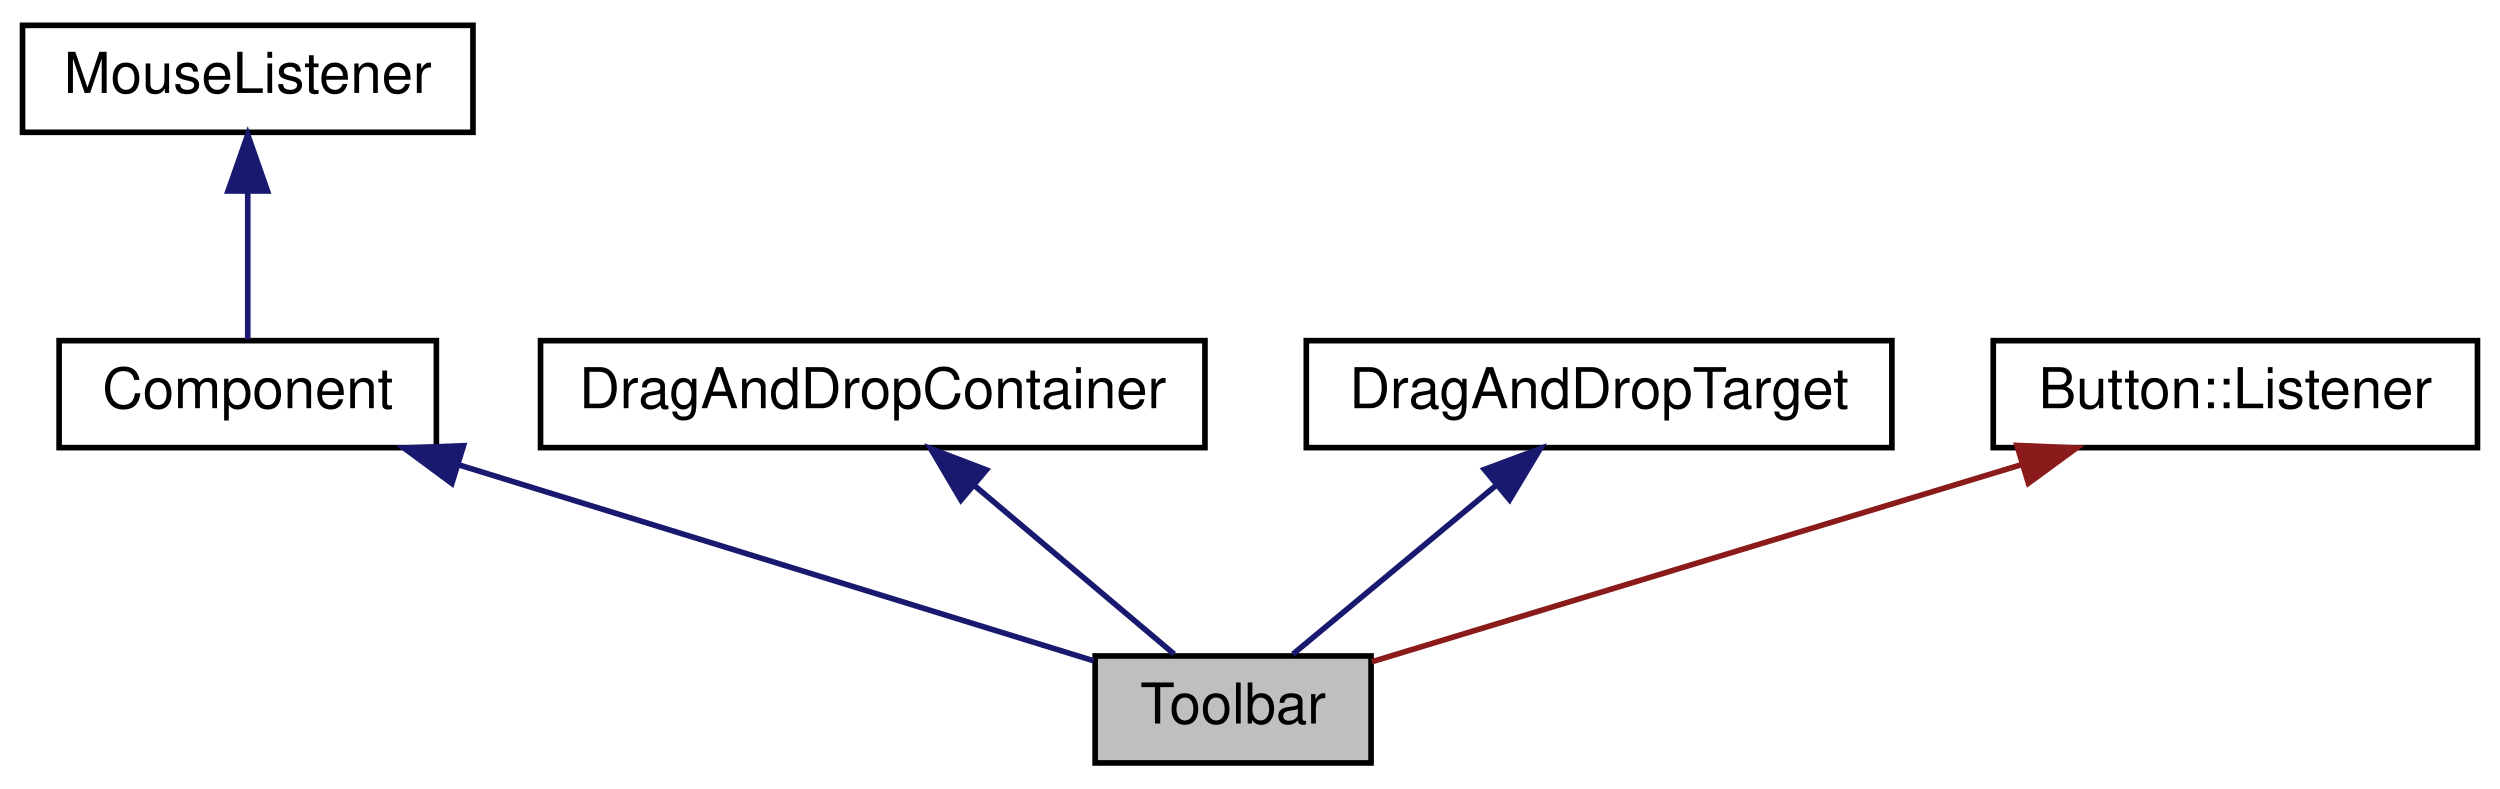
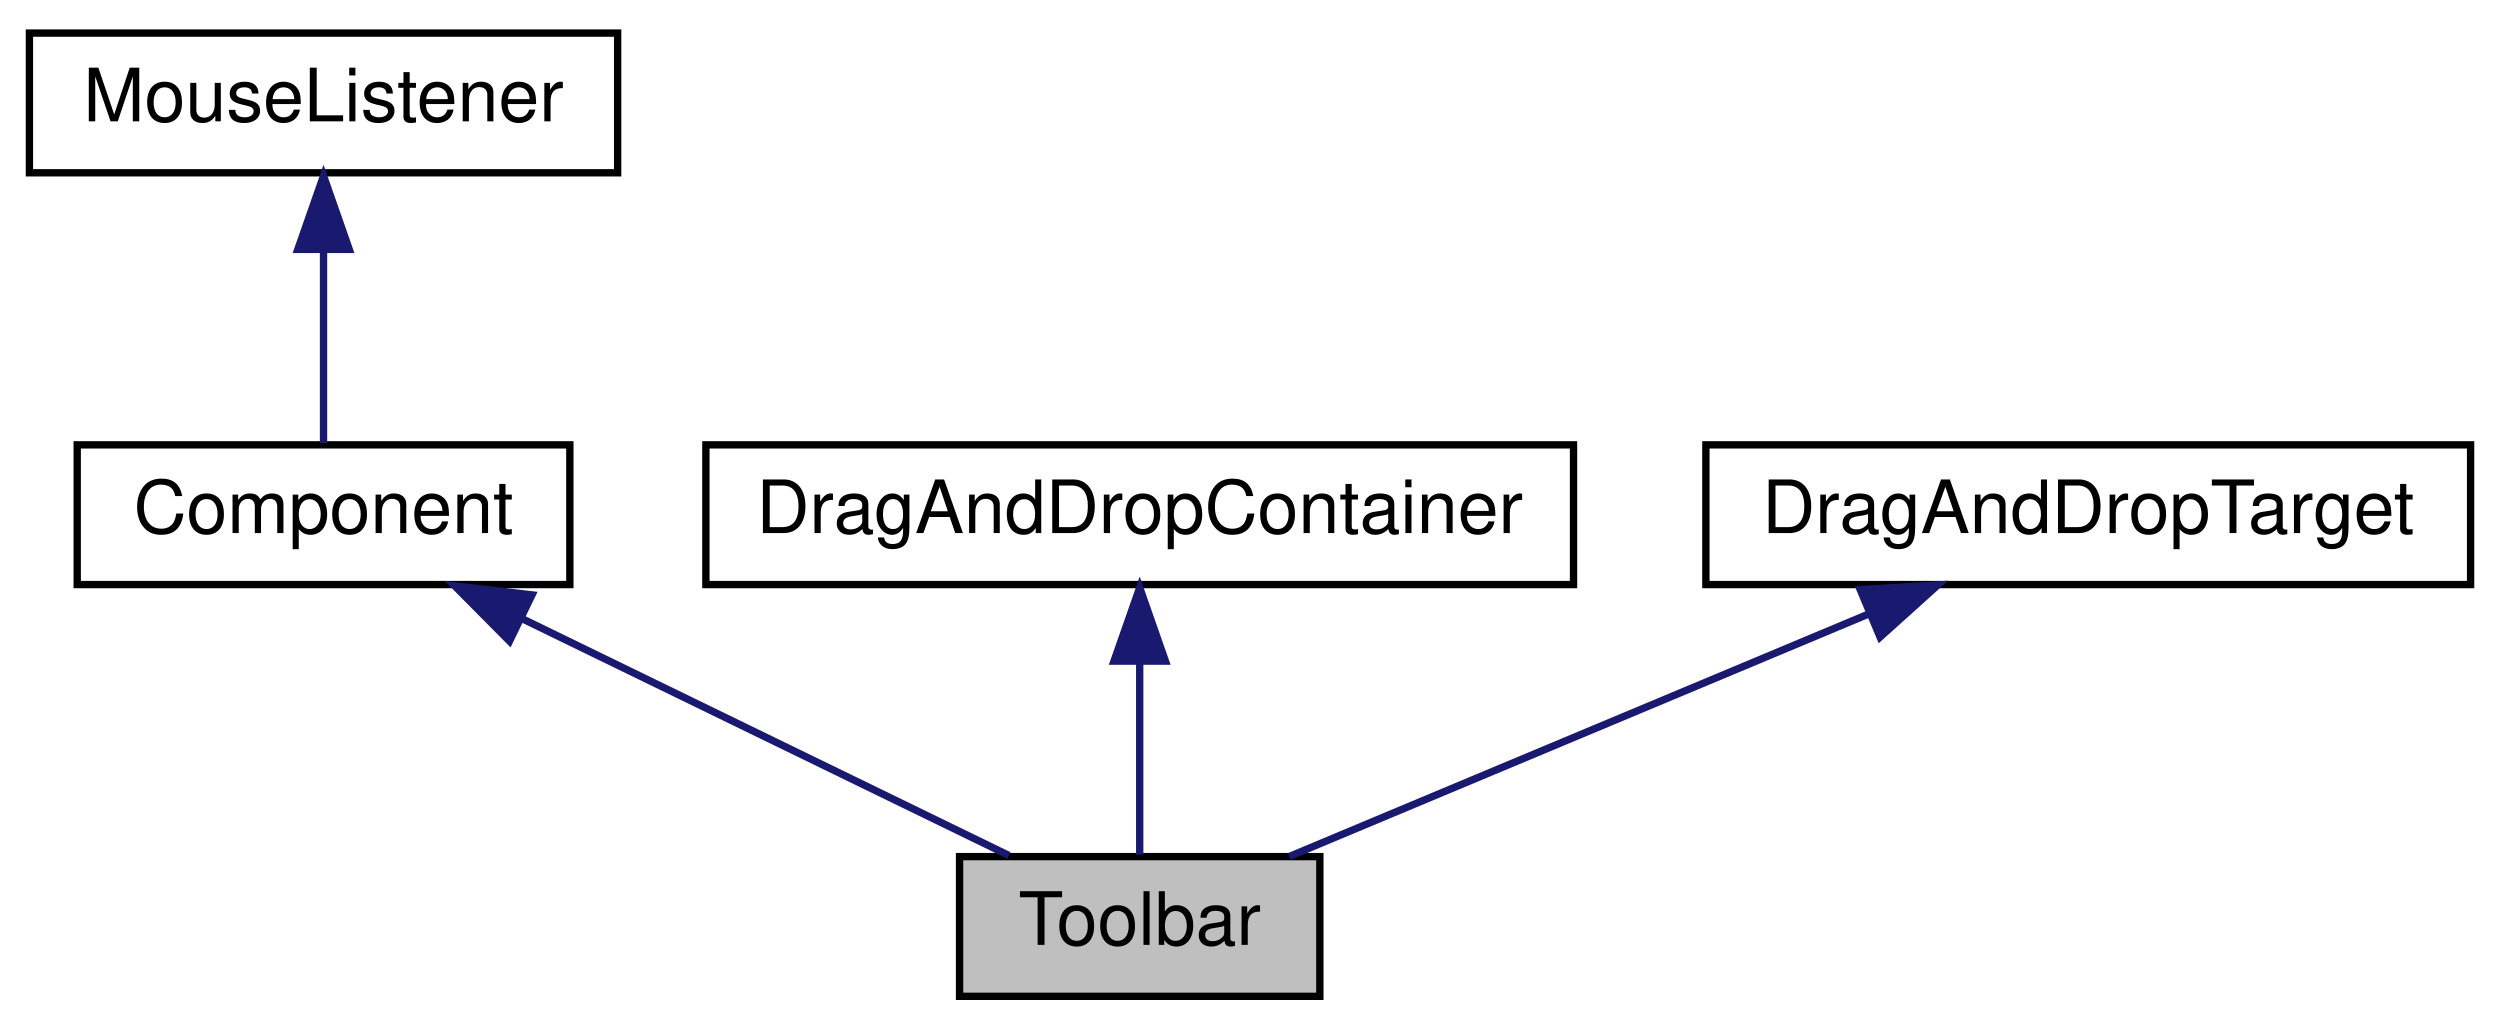
- <svg xmlns="http://www.w3.org/2000/svg" xmlns:xlink="http://www.w3.org/1999/xlink" width="444pt" height="140pt" viewBox="0.00 0.00 444.00 140.00">
+ <svg xmlns="http://www.w3.org/2000/svg" xmlns:xlink="http://www.w3.org/1999/xlink" width="340pt" height="140pt" viewBox="0.00 0.00 340.00 140.00">
  <g id="graph0" class="graph" transform="scale(1 1) rotate(0) translate(4 136)">
    <g id="node1" class="node">
-       <polygon fill="#bfbfbf" stroke="black" points="190.5,-0.5 190.5,-19.5 239.5,-19.5 239.5,-0.5 190.5,-0.5" />
-       <text text-anchor="middle" x="215" y="-7.5" font-family="Helvetica,sans-Serif" font-size="10.00">Toolbar</text>
+       <polygon fill="#bfbfbf" stroke="black" points="126.5,-0.5 126.5,-19.5 175.5,-19.5 175.5,-0.5 126.5,-0.5" />
+       <text text-anchor="middle" x="151" y="-7.5" font-family="Helvetica,sans-Serif" font-size="10.00">Toolbar</text>
    </g>
    <g id="node2" class="node">
      <g id="a_node2">
        <a xlink:href="classComponent.html" target="_top" xlink:title="The base class for all JUCE user-interface objects. ">
          <polygon fill="none" stroke="black" points="6.5,-56.5 6.5,-75.5 73.5,-75.5 73.5,-56.5 6.5,-56.5" />
          <text text-anchor="middle" x="40" y="-63.5" font-family="Helvetica,sans-Serif" font-size="10.00">Component</text>
        </a>
      </g>
    </g>
    <g id="edge1" class="edge">
-       <path fill="none" stroke="midnightblue" d="M77.337,-53.479C111.407,-42.966 160.8,-27.724 190.23,-18.643" />
-       <polygon fill="midnightblue" stroke="midnightblue" points="76.253,-50.151 67.729,-56.444 78.317,-56.839 76.253,-50.151" />
+       <path fill="none" stroke="midnightblue" d="M67.005,-51.862C87.588,-41.849 115.345,-28.346 133.21,-19.654" />
+       <polygon fill="midnightblue" stroke="midnightblue" points="65.295,-48.802 57.834,-56.324 68.358,-55.097 65.295,-48.802" />
    </g>
    <g id="node3" class="node">
      <g id="a_node3">
        <a xlink:href="classMouseListener.html" target="_top" xlink:title="A MouseListener can be registered with a component to receive callbacks about mouse events that happe...">
          <polygon fill="none" stroke="black" points="0,-112.5 0,-131.5 80,-131.5 80,-112.5 0,-112.5" />
          <text text-anchor="middle" x="40" y="-119.5" font-family="Helvetica,sans-Serif" font-size="10.00">MouseListener</text>
        </a>
      </g>
    </g>
    <g id="edge2" class="edge">
      <path fill="none" stroke="midnightblue" d="M40,-101.805C40,-92.91 40,-82.78 40,-75.751" />
      <polygon fill="midnightblue" stroke="midnightblue" points="36.5,-102.083 40,-112.083 43.5,-102.083 36.5,-102.083" />
    </g>
    <g id="node4" class="node">
      <g id="a_node4">
        <a xlink:href="classDragAndDropContainer.html" target="_top" xlink:title="Enables drag-and-drop behaviour for a component and all its sub-components. ">
          <polygon fill="none" stroke="black" points="92,-56.5 92,-75.5 210,-75.5 210,-56.5 92,-56.5" />
          <text text-anchor="middle" x="151" y="-63.5" font-family="Helvetica,sans-Serif" font-size="10.00">DragAndDropContainer</text>
        </a>
      </g>
    </g>
    <g id="edge3" class="edge">
-       <path fill="none" stroke="midnightblue" d="M168.991,-49.82C180.458,-40.145 194.913,-27.948 204.53,-19.834" />
-       <polygon fill="midnightblue" stroke="midnightblue" points="166.669,-47.2 161.283,-56.324 171.183,-52.55 166.669,-47.2" />
+       <path fill="none" stroke="midnightblue" d="M151,-45.804C151,-36.91 151,-26.78 151,-19.751" />
+       <polygon fill="midnightblue" stroke="midnightblue" points="147.5,-46.083 151,-56.083 154.5,-46.083 147.5,-46.083" />
    </g>
    <g id="node5" class="node">
      <g id="a_node5">
        <a xlink:href="classDragAndDropTarget.html" target="_top" xlink:title="Components derived from this class can have things dropped onto them by a DragAndDropContainer. ">
          <polygon fill="none" stroke="black" points="228,-56.5 228,-75.5 332,-75.5 332,-56.5 228,-56.5" />
          <text text-anchor="middle" x="280" y="-63.5" font-family="Helvetica,sans-Serif" font-size="10.00">DragAndDropTarget</text>
        </a>
      </g>
    </g>
    <g id="edge4" class="edge">
-       <path fill="none" stroke="midnightblue" d="M261.727,-49.82C250.082,-40.145 235.401,-27.948 225.633,-19.834" />
-       <polygon fill="midnightblue" stroke="midnightblue" points="259.628,-52.626 269.557,-56.324 264.101,-47.242 259.628,-52.626" />
-     </g>
-     <g id="node6" class="node">
-       <g id="a_node6">
-         <a xlink:href="classButton_1_1Listener.html" target="_top" xlink:title="Used to receive callbacks when a button is clicked. ">
-           <polygon fill="none" stroke="black" points="350,-56.5 350,-75.5 436,-75.5 436,-56.5 350,-56.5" />
-           <text text-anchor="middle" x="393" y="-63.5" font-family="Helvetica,sans-Serif" font-size="10.00">Button::Listener</text>
-         </a>
-       </g>
-     </g>
-     <g id="edge5" class="edge">
-       <path fill="none" stroke="#8b1a1a" d="M354.964,-53.461C320.094,-42.883 269.481,-27.528 239.633,-18.473" />
-       <polygon fill="#8b1a1a" stroke="#8b1a1a" points="354.21,-56.89 364.795,-56.444 356.242,-50.191 354.21,-56.89" />
+       <path fill="none" stroke="midnightblue" d="M250.146,-52.503C225.962,-42.38 192.538,-28.388 171.345,-19.516" />
+       <polygon fill="midnightblue" stroke="midnightblue" points="248.984,-55.811 259.56,-56.444 251.687,-49.354 248.984,-55.811" />
    </g>
  </g>
</svg>
